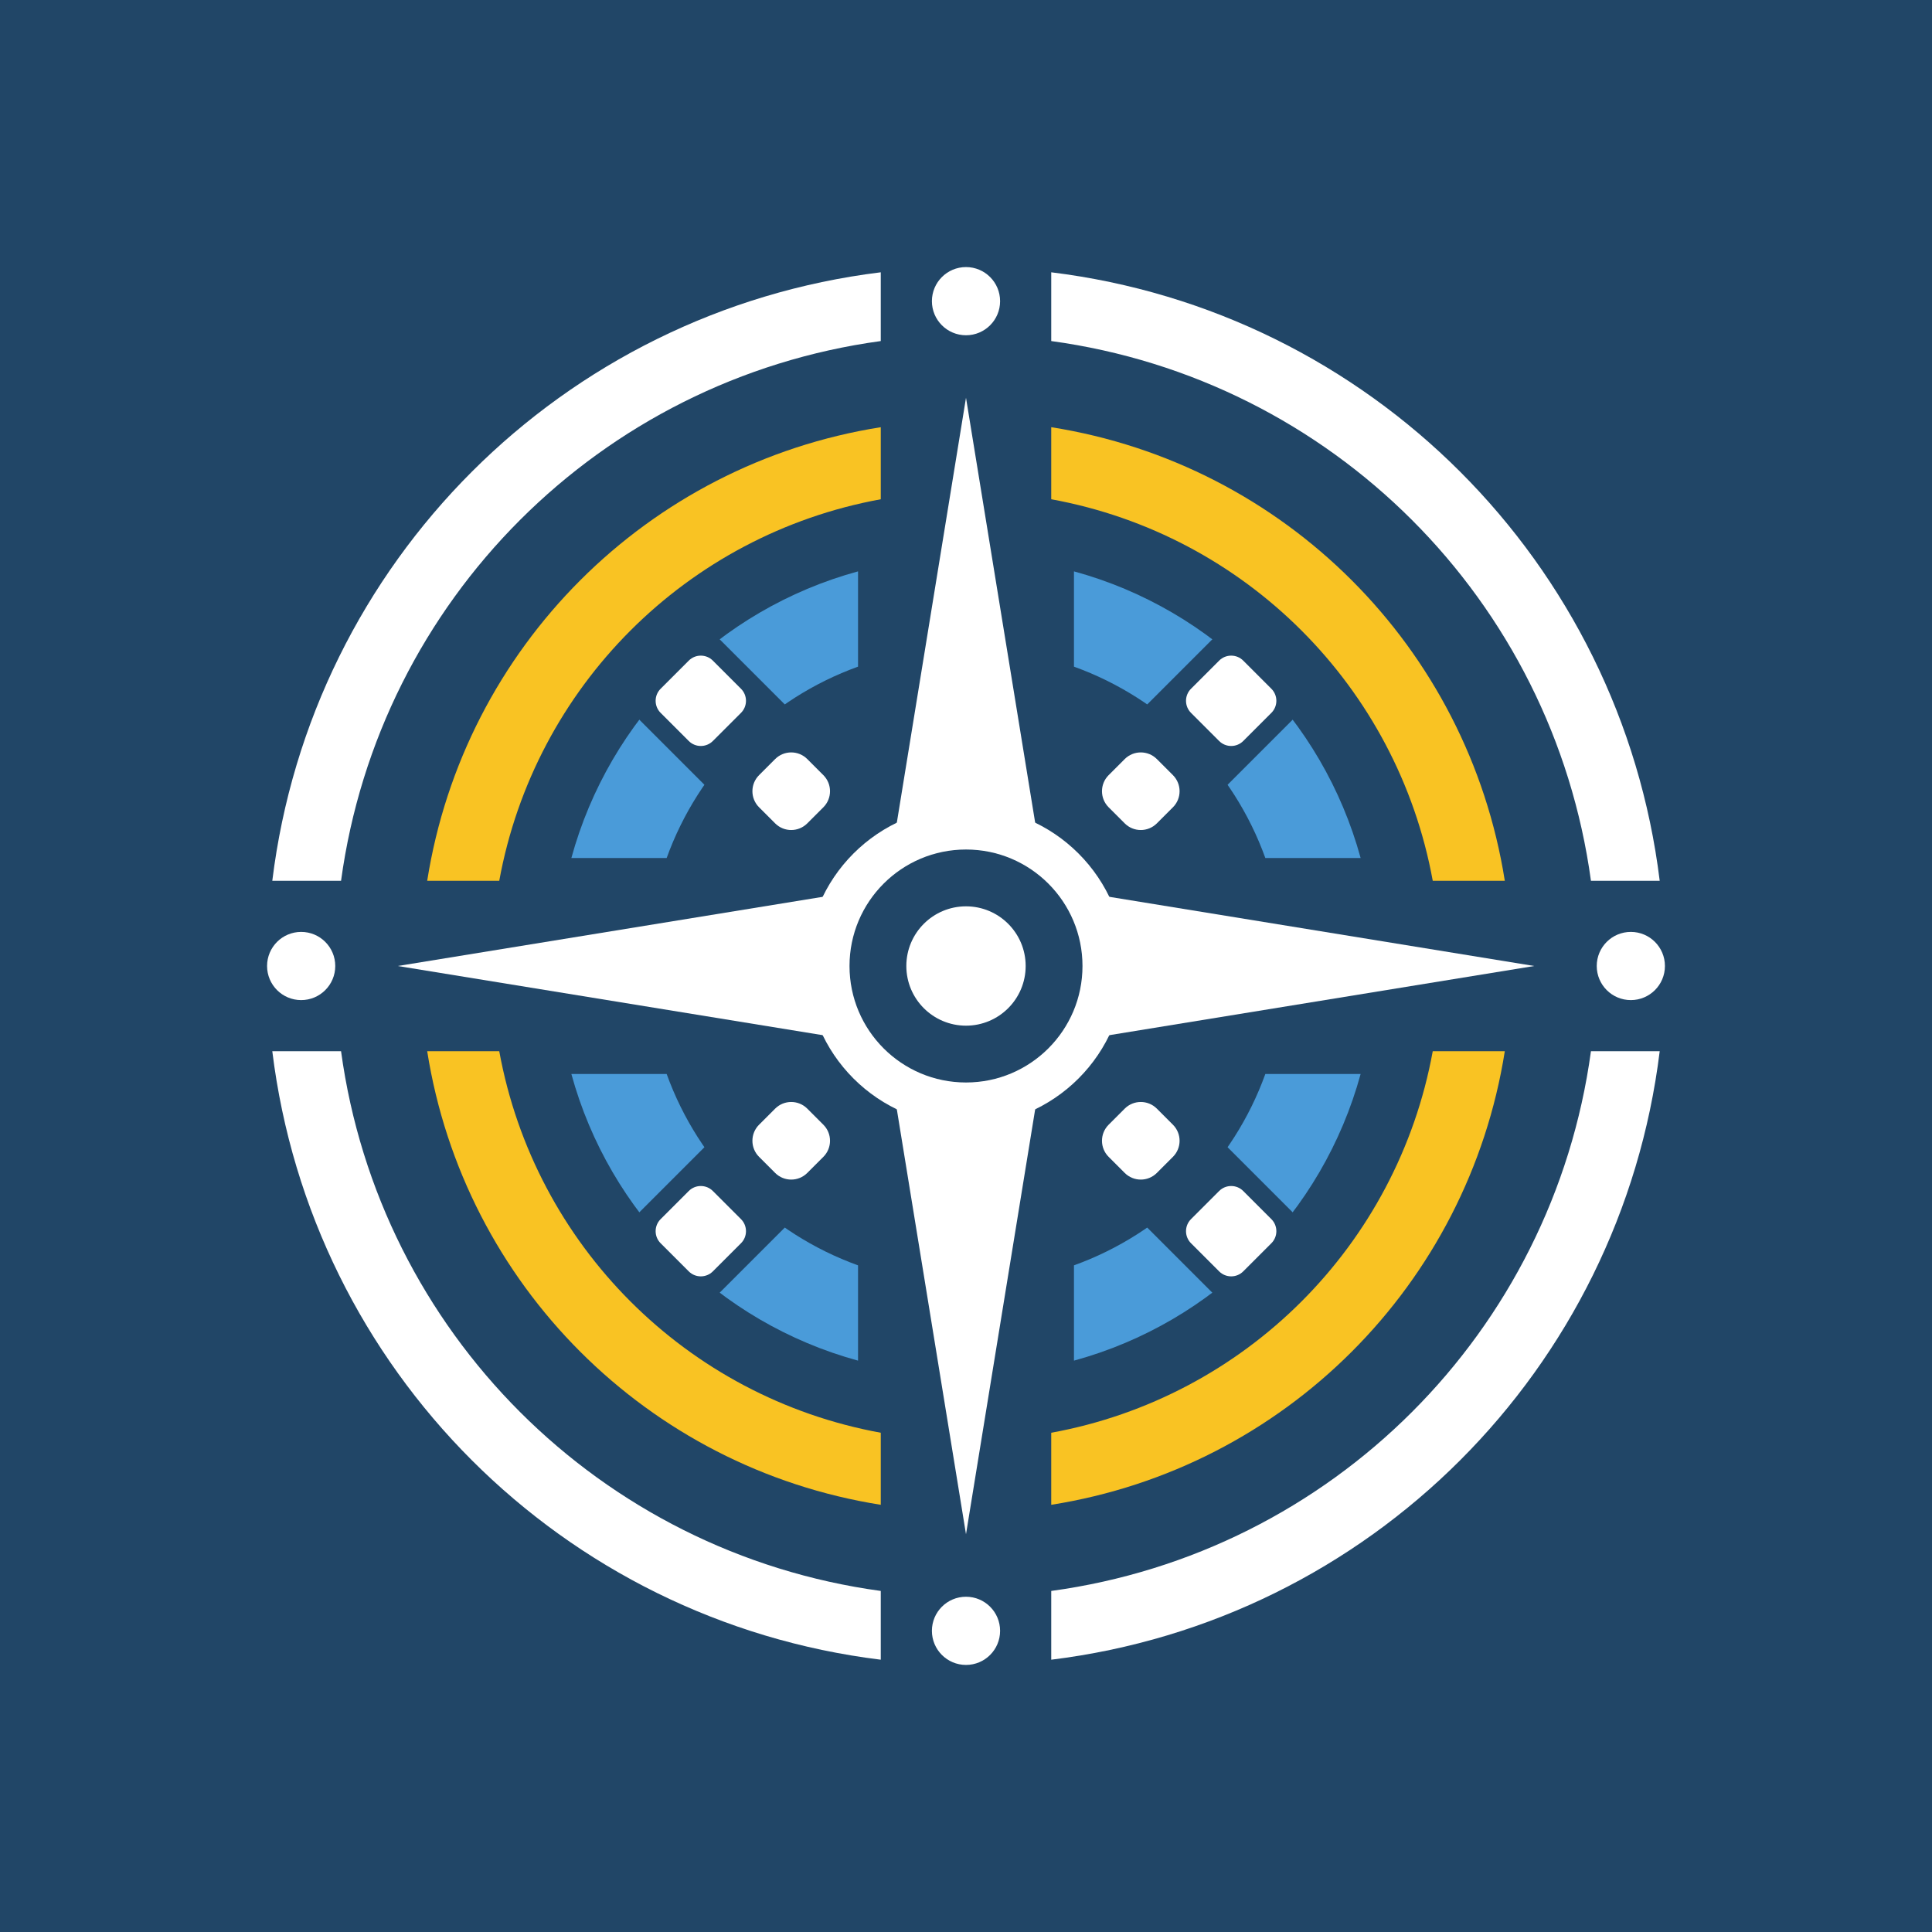
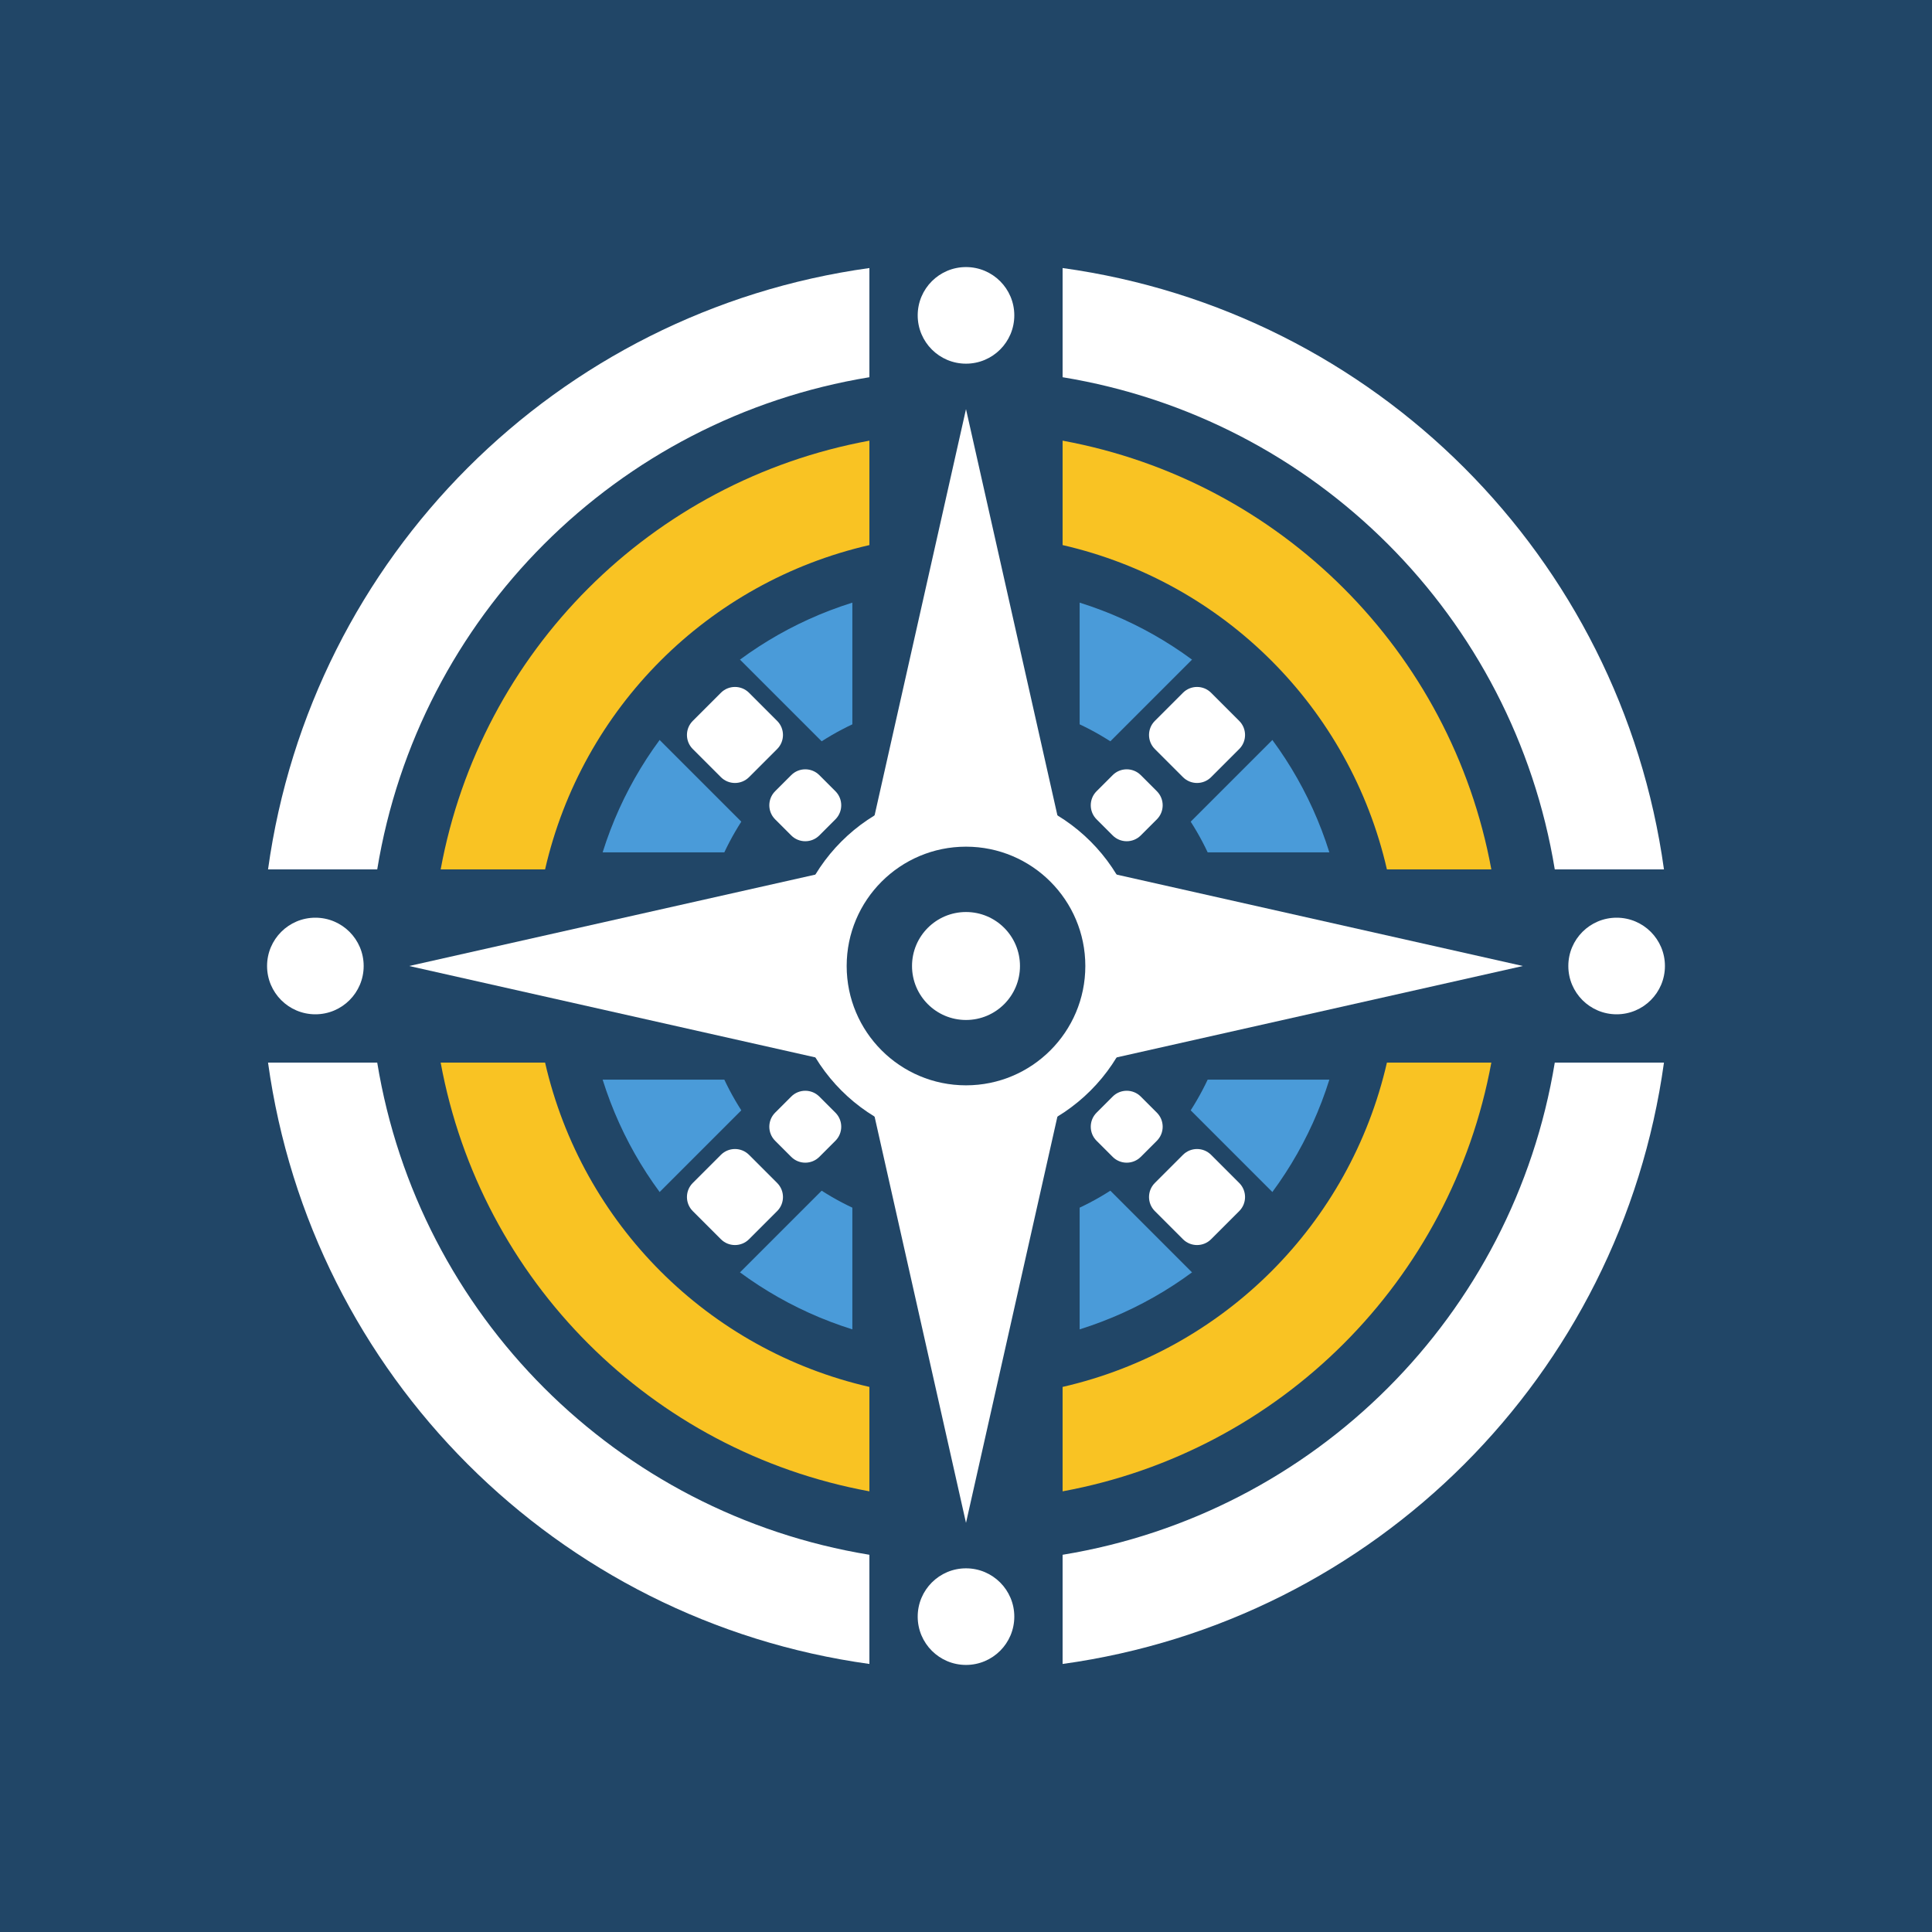
<svg xmlns="http://www.w3.org/2000/svg" xmlns:xlink="http://www.w3.org/1999/xlink" viewBox="-340 -340 680 680" role="img" aria-label="Startpunkt logo">
  <rect x="-340" y="-340" width="680" height="680" fill="#214667" />
  <defs>
    <g id="q">
-       <path fill="#fff" d="M30 -244.16A246 246 0 0 1 244.16 -30H219.96A222 222 0 0 0 30 -219.96Z" />
-       <path fill="#f9c323" d="M30 -189.64A192 192 0 0 1 189.64 -30H164.28A167 167 0 0 0 30 -164.28Z" />
-       <path fill="#4a9bd9" d="M38 -138.9A144 144 0 0 1 138.9 -38H105.36A112 112 0 0 0 38 -105.36Z" />
+       <path fill="#fff" d="M34 -245.66A248 248 0 0 1 245.66 -34H207.23A210 210 0 0 0 34 -207.23Z" />
+       <path fill="#f9c323" d="M34 -184.9A188 188 0 0 1 184.9 -34H148.15A152 152 0 0 0 34 -148.15Z" />
+       <path fill="#4a9bd9" d="M40 -127.89A134 134 0 0 1 127.89 -40H85.06A94 94 0 0 0 40 -85.06Z" />
      <g transform="rotate(45)">
-         <rect x="-20" y="-150" width="40" height="50" fill="#214667" />
-         <rect x="-13" y="-145" width="26" height="26" rx="6" fill="#fff" />
-         <rect x="-12" y="-99" width="24" height="24" rx="8" fill="#fff" />
+         <rect x="-20" y="-140" width="40" height="50" fill="#214667" />
+         <rect x="-14" y="-129" width="28" height="28" rx="7" fill="#fff" />
+         <rect x="-11" y="-91" width="22" height="22" rx="7" fill="#fff" />
      </g>
-       <circle cy="-234" r="12" fill="#fff" />
+       <circle cy="-229" r="17" fill="#fff" />
    </g>
  </defs>
  <use xlink:href="#q" />
  <use xlink:href="#q" transform="rotate(90)" />
  <use xlink:href="#q" transform="rotate(180)" />
  <use xlink:href="#q" transform="rotate(270)" />
-   <path fill="#fff" d="M0 -200 28 -28 200 0 28 28 0 200 -28 28 -200 0 -28 -28Z" />
-   <circle r="56" fill="#fff" />
-   <circle r="41" fill="#214667" />
-   <circle r="21" fill="#fff" />
+   <path fill="#fff" d="M0 -196 36 -36 196 0 36 36 0 196 -36 36 -196 0 -36 -36Z" />
+   <circle r="62" fill="#fff" />
+   <circle r="42" fill="#214667" />
+   <circle r="19" fill="#fff" />
</svg>
